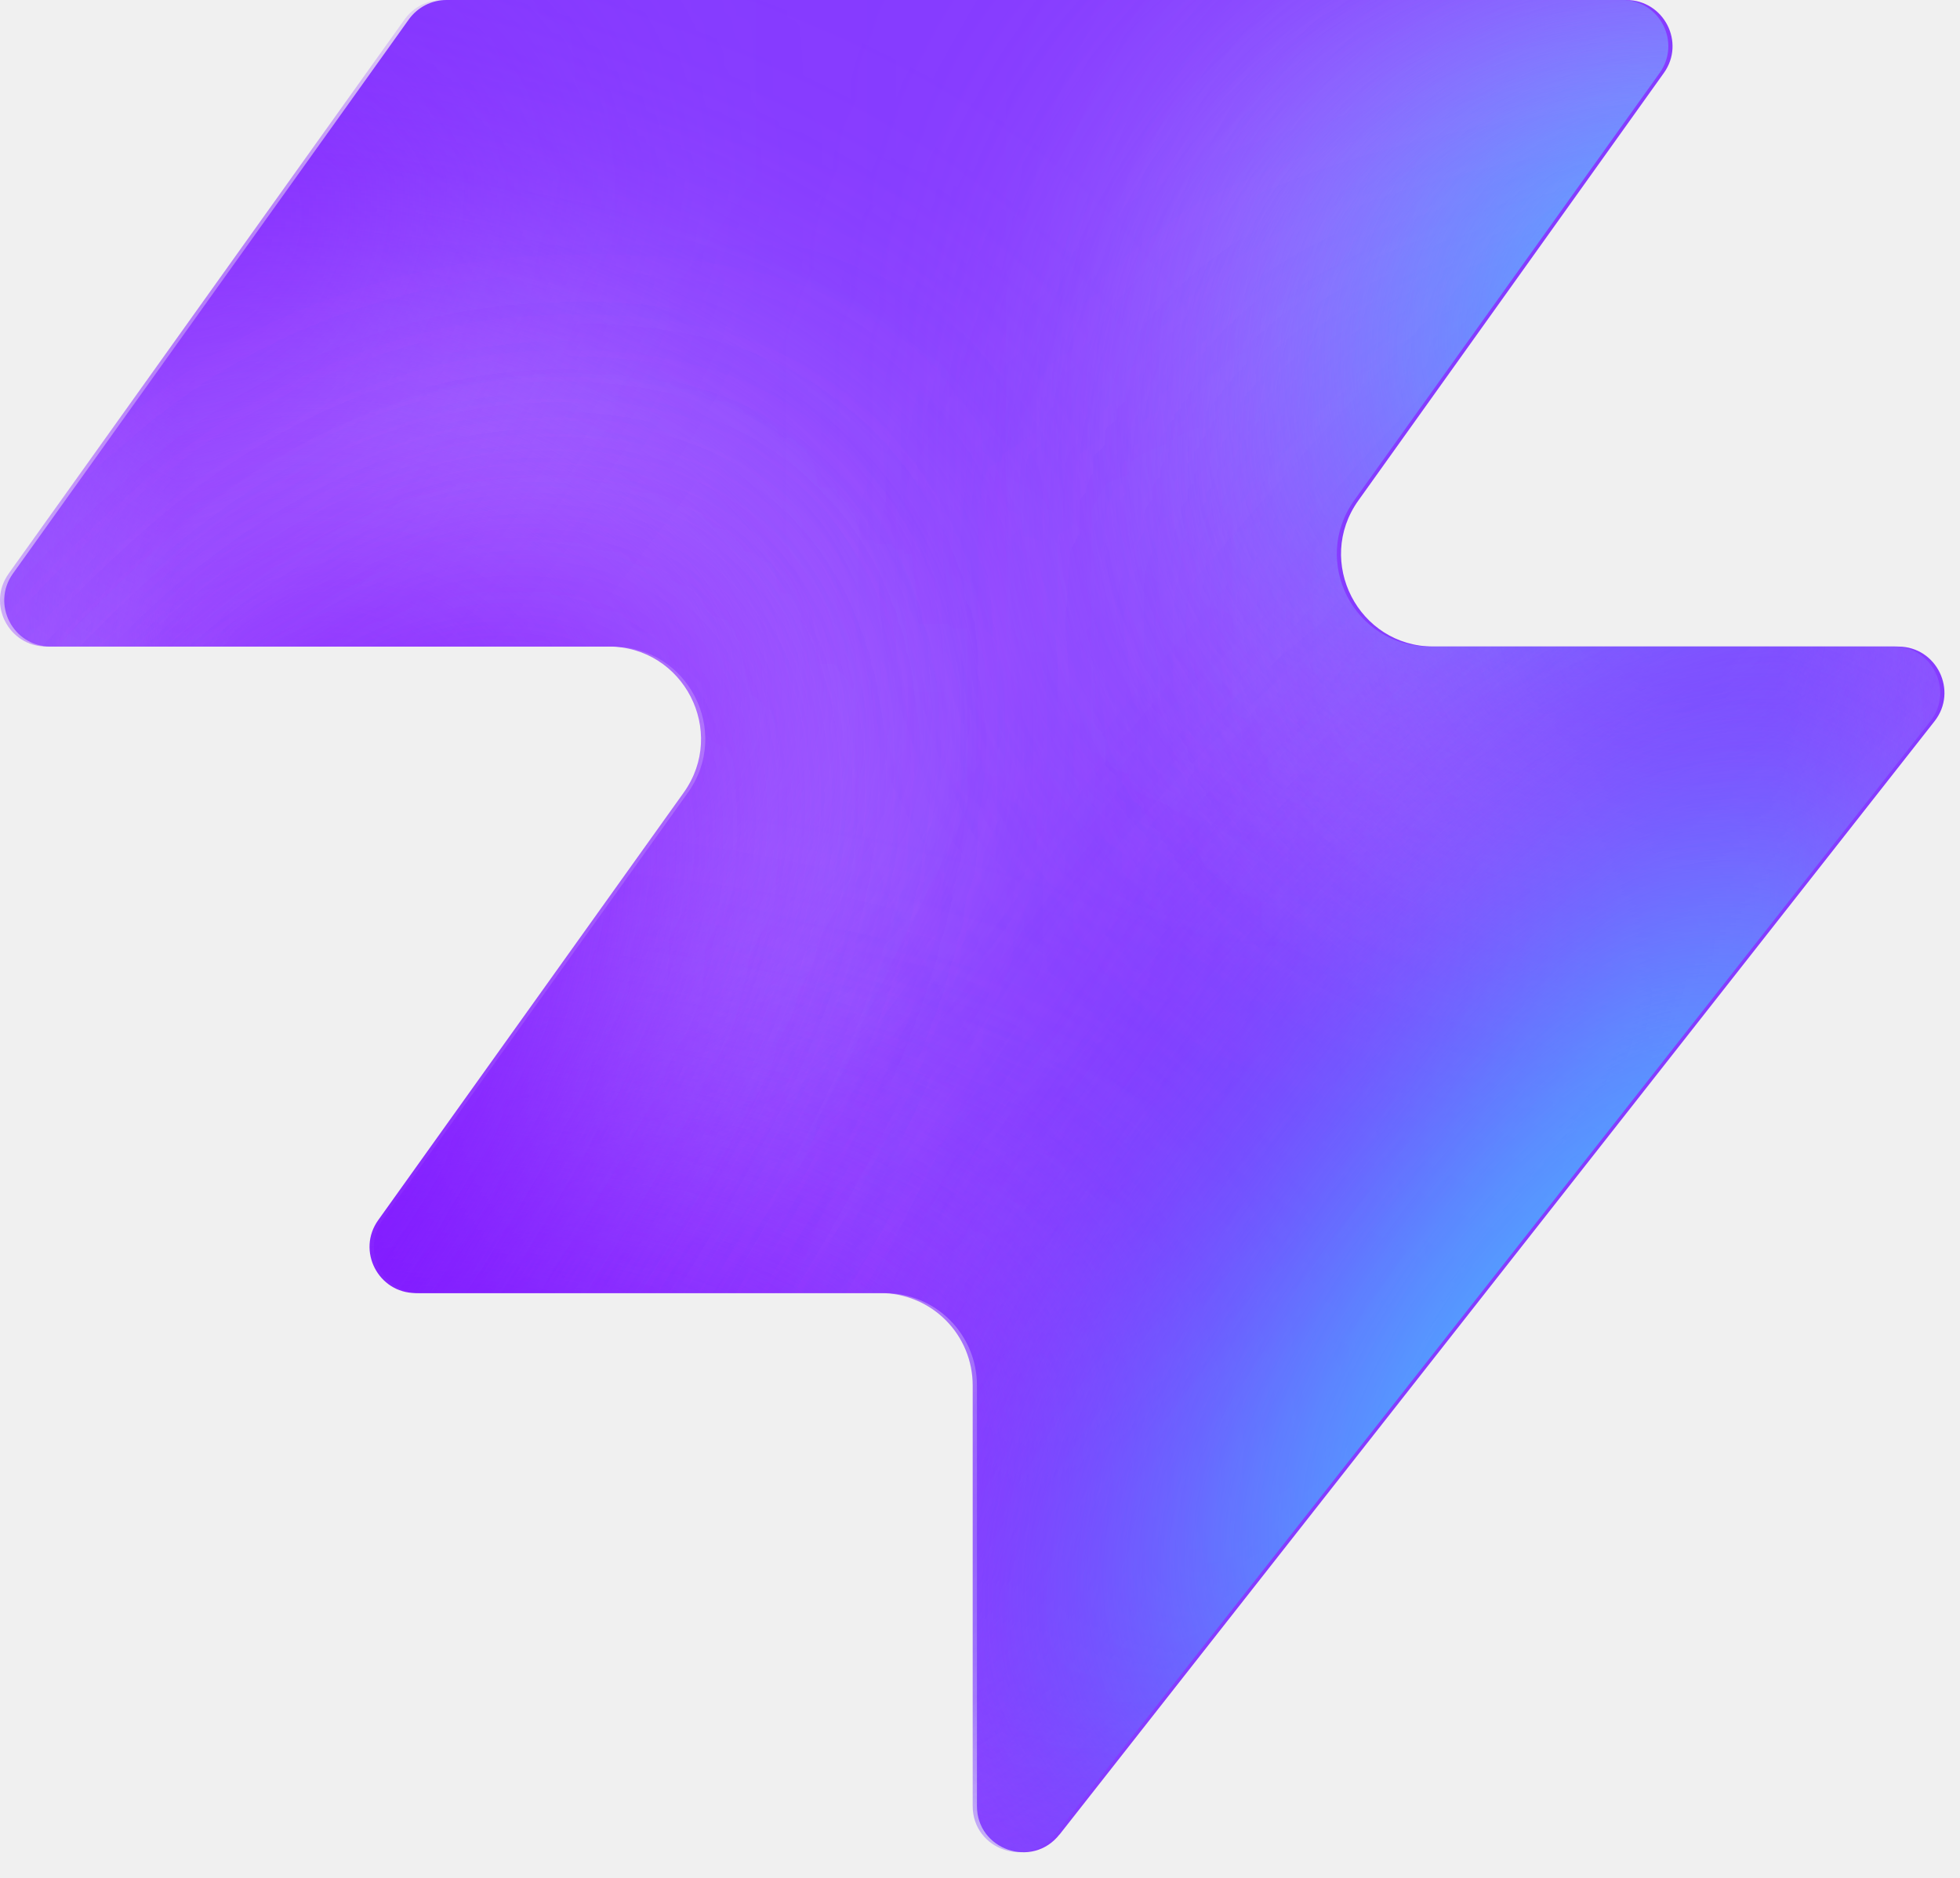
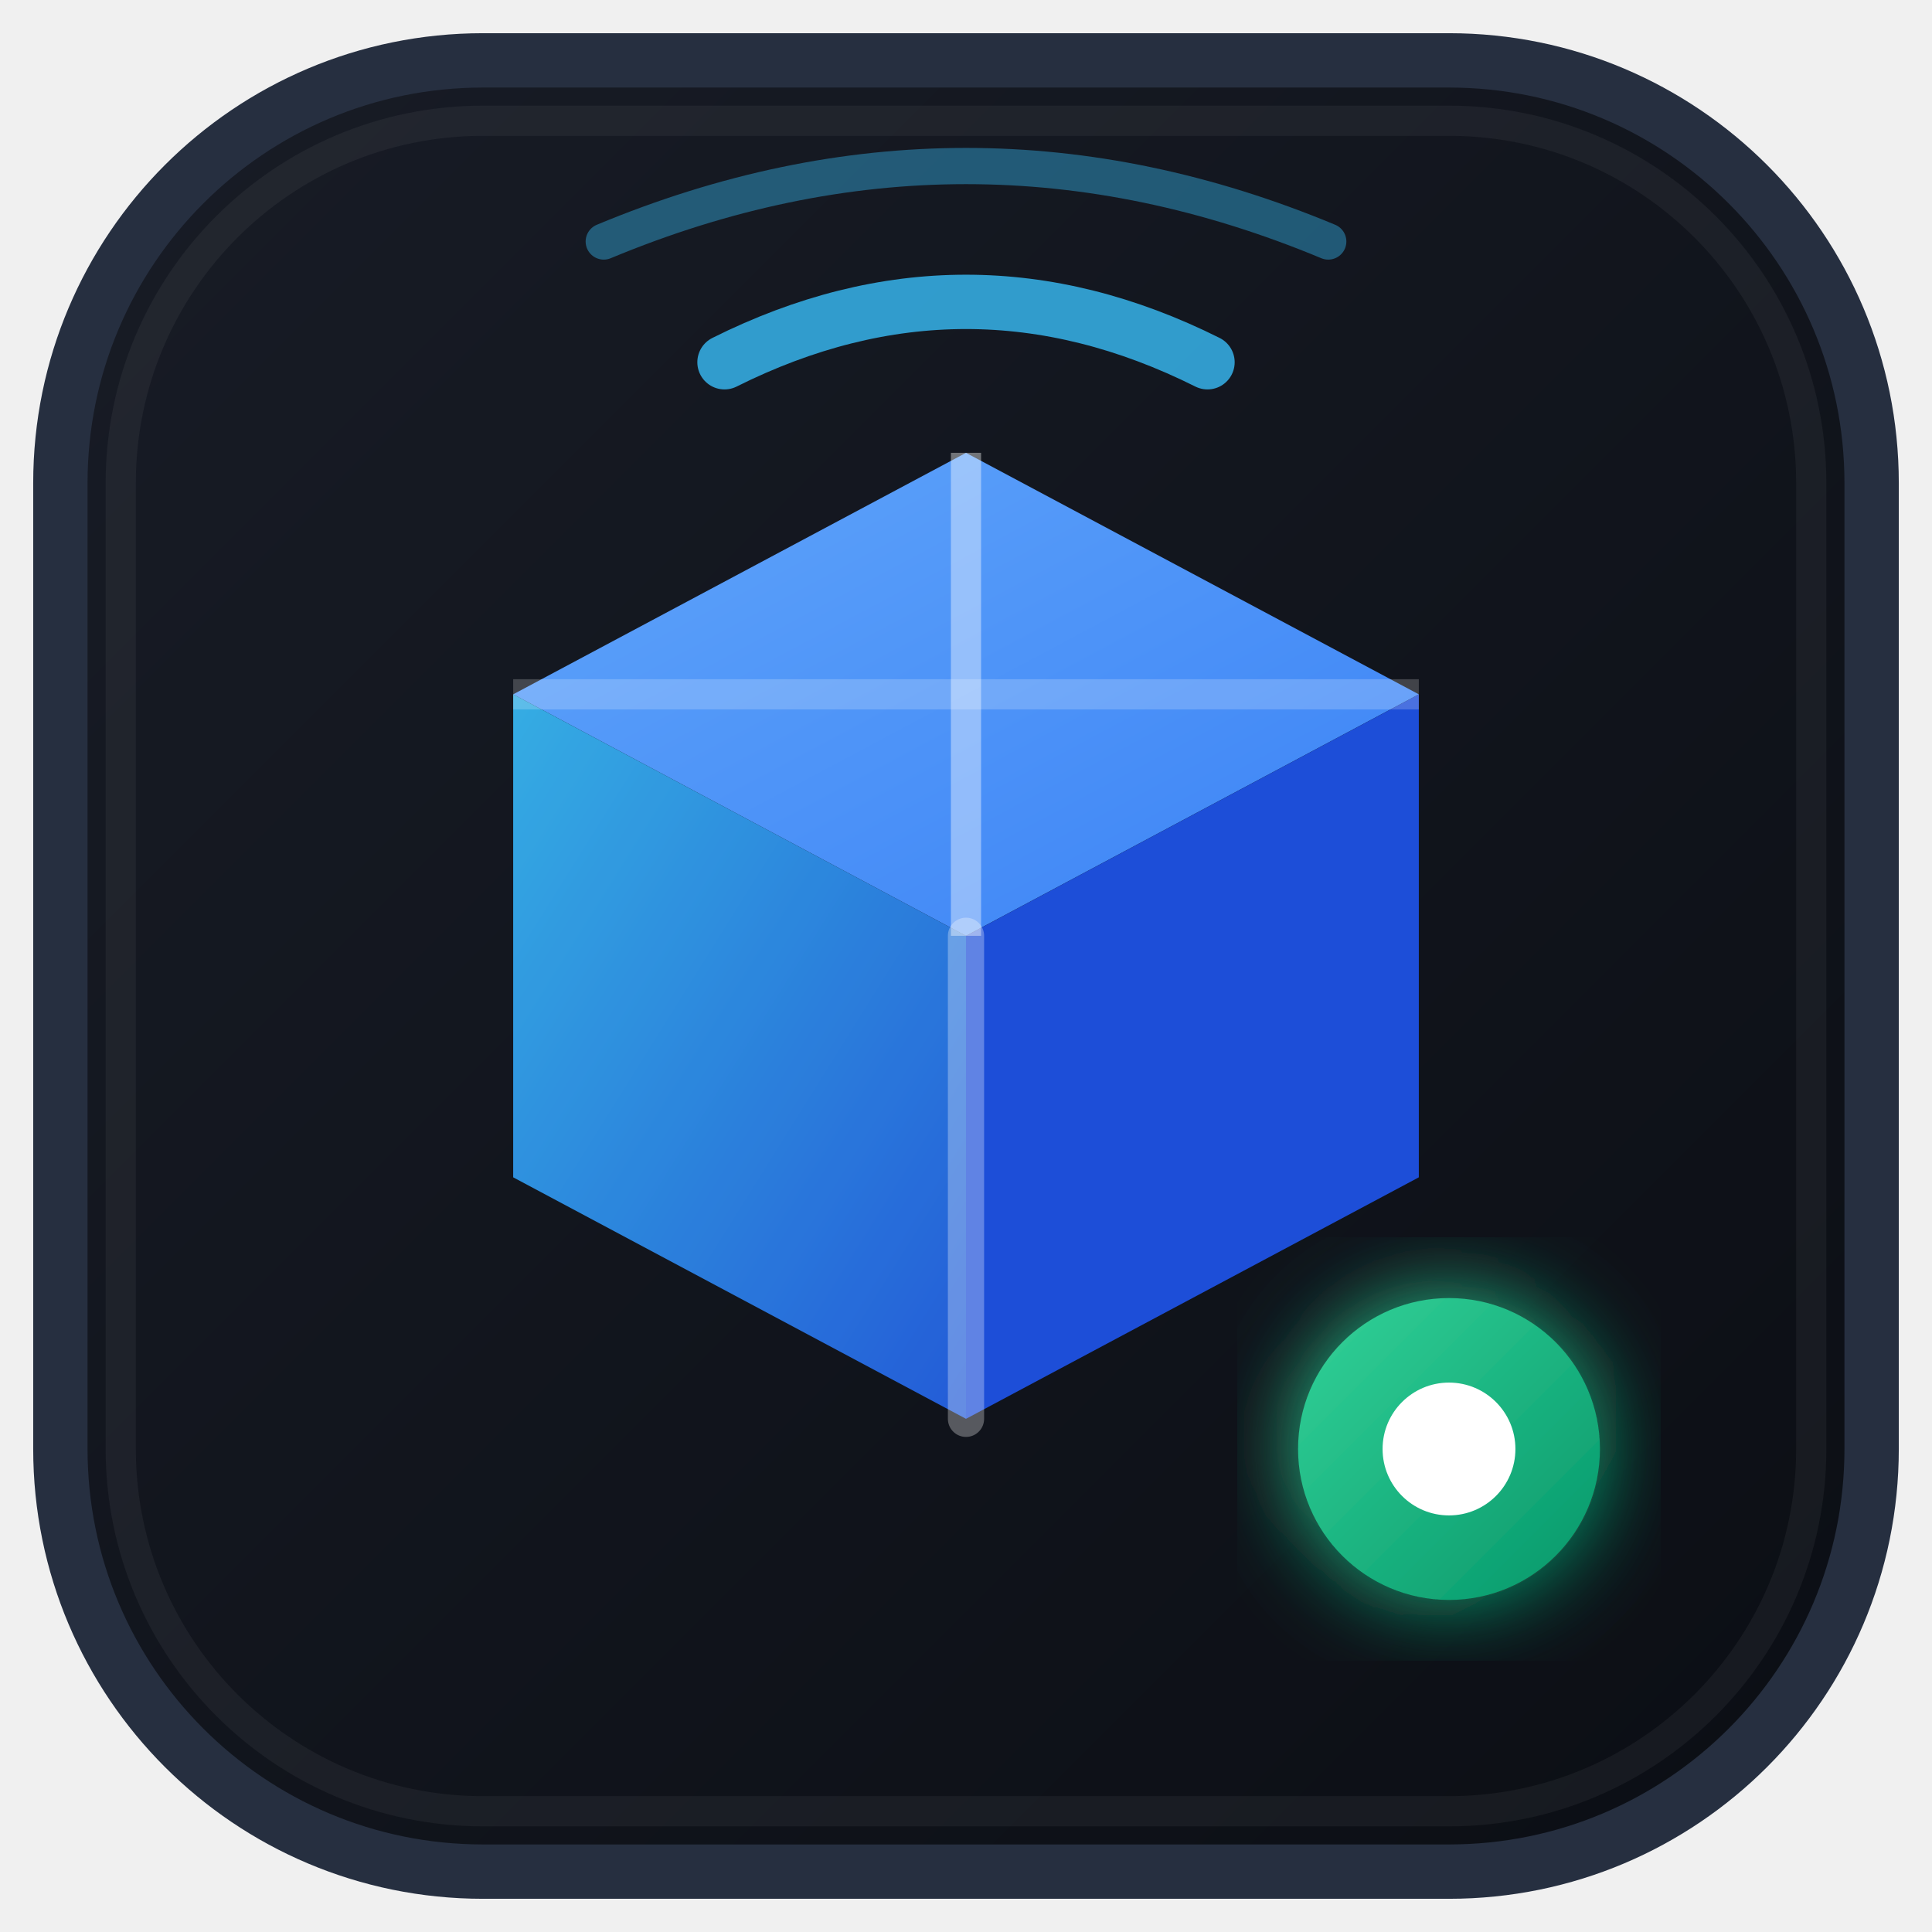
- <svg xmlns="http://www.w3.org/2000/svg" width="48" height="46" fill="none" viewBox="0 0 48 46">
-   <path fill="#863bff" d="M25.946 44.938c-.664.845-2.021.375-2.021-.698V33.937a2.26 2.26 0 0 0-2.262-2.262H10.287c-.92 0-1.456-1.04-.92-1.788l7.48-10.471c1.07-1.497 0-3.578-1.842-3.578H1.237c-.92 0-1.456-1.04-.92-1.788L10.013.474c.214-.297.556-.474.92-.474h28.894c.92 0 1.456 1.04.92 1.788l-7.48 10.471c-1.07 1.498 0 3.579 1.842 3.579h11.377c.943 0 1.473 1.088.89 1.83L25.947 44.94z" style="fill:#863bff;fill:color(display-p3 .525 .23 1);fill-opacity:1" />
-   <mask id="a" width="48" height="46" x="0" y="0" maskUnits="userSpaceOnUse" style="mask-type:alpha">
-     <path fill="#000" d="M25.842 44.938c-.664.844-2.021.375-2.021-.698V33.937a2.26 2.26 0 0 0-2.262-2.262H10.183c-.92 0-1.456-1.04-.92-1.788l7.48-10.471c1.07-1.498 0-3.579-1.842-3.579H1.133c-.92 0-1.456-1.04-.92-1.787L9.91.473c.214-.297.556-.474.92-.474h28.894c.92 0 1.456 1.04.92 1.788l-7.48 10.471c-1.07 1.498 0 3.578 1.842 3.578h11.377c.943 0 1.473 1.088.89 1.832L25.843 44.94z" style="fill:#000;fill-opacity:1" />
-   </mask>
-   <g mask="url(#a)">
-     <g filter="url(#b)">
-       <ellipse cx="5.508" cy="14.704" fill="#ede6ff" rx="5.508" ry="14.704" style="fill:#ede6ff;fill:color(display-p3 .927 .903 1);fill-opacity:1" transform="matrix(.00324 1 1 -.00324 -4.47 31.516)" />
-     </g>
-     <g filter="url(#c)">
-       <ellipse cx="10.399" cy="29.851" fill="#ede6ff" rx="10.399" ry="29.851" style="fill:#ede6ff;fill:color(display-p3 .927 .903 1);fill-opacity:1" transform="matrix(.00324 1 1 -.00324 -39.328 7.883)" />
-     </g>
-     <g filter="url(#d)">
-       <ellipse cx="5.508" cy="30.487" fill="#7e14ff" rx="5.508" ry="30.487" style="fill:#7e14ff;fill:color(display-p3 .492 .077 1);fill-opacity:1" transform="rotate(89.814 -25.913 -14.639)scale(1 -1)" />
-     </g>
-     <g filter="url(#e)">
-       <ellipse cx="5.508" cy="30.599" fill="#7e14ff" rx="5.508" ry="30.599" style="fill:#7e14ff;fill:color(display-p3 .492 .077 1);fill-opacity:1" transform="rotate(89.814 -32.644 -3.334)scale(1 -1)" />
-     </g>
-     <g filter="url(#f)">
-       <ellipse cx="5.508" cy="30.599" fill="#7e14ff" rx="5.508" ry="30.599" style="fill:#7e14ff;fill:color(display-p3 .492 .077 1);fill-opacity:1" transform="matrix(.00324 1 1 -.00324 -34.34 30.47)" />
-     </g>
-     <g filter="url(#g)">
-       <ellipse cx="14.072" cy="22.078" fill="#ede6ff" rx="14.072" ry="22.078" style="fill:#ede6ff;fill:color(display-p3 .927 .903 1);fill-opacity:1" transform="rotate(93.35 24.506 48.493)scale(-1 1)" />
-     </g>
-     <g filter="url(#h)">
-       <ellipse cx="3.47" cy="21.501" fill="#7e14ff" rx="3.47" ry="21.501" style="fill:#7e14ff;fill:color(display-p3 .492 .077 1);fill-opacity:1" transform="rotate(89.009 28.708 47.59)scale(-1 1)" />
-     </g>
-     <g filter="url(#i)">
-       <ellipse cx="3.47" cy="21.501" fill="#7e14ff" rx="3.47" ry="21.501" style="fill:#7e14ff;fill:color(display-p3 .492 .077 1);fill-opacity:1" transform="rotate(89.009 28.708 47.59)scale(-1 1)" />
-     </g>
-     <g filter="url(#j)">
-       <ellipse cx=".387" cy="8.972" fill="#7e14ff" rx="4.407" ry="29.108" style="fill:#7e14ff;fill:color(display-p3 .492 .077 1);fill-opacity:1" transform="rotate(39.51 .387 8.972)" />
-     </g>
-     <g filter="url(#k)">
-       <ellipse cx="47.523" cy="-6.092" fill="#7e14ff" rx="4.407" ry="29.108" style="fill:#7e14ff;fill:color(display-p3 .492 .077 1);fill-opacity:1" transform="rotate(37.892 47.523 -6.092)" />
-     </g>
-     <g filter="url(#l)">
-       <ellipse cx="41.412" cy="6.333" fill="#47bfff" rx="5.971" ry="9.665" style="fill:#47bfff;fill:color(display-p3 .28 .748 1);fill-opacity:1" transform="rotate(37.892 41.412 6.333)" />
-     </g>
-     <g filter="url(#m)">
-       <ellipse cx="-1.879" cy="38.332" fill="#7e14ff" rx="4.407" ry="29.108" style="fill:#7e14ff;fill:color(display-p3 .492 .077 1);fill-opacity:1" transform="rotate(37.892 -1.88 38.332)" />
-     </g>
-     <g filter="url(#n)">
-       <ellipse cx="-1.879" cy="38.332" fill="#7e14ff" rx="4.407" ry="29.108" style="fill:#7e14ff;fill:color(display-p3 .492 .077 1);fill-opacity:1" transform="rotate(37.892 -1.88 38.332)" />
-     </g>
-     <g filter="url(#o)">
-       <ellipse cx="35.651" cy="29.907" fill="#7e14ff" rx="4.407" ry="29.108" style="fill:#7e14ff;fill:color(display-p3 .492 .077 1);fill-opacity:1" transform="rotate(37.892 35.651 29.907)" />
-     </g>
-     <g filter="url(#p)">
-       <ellipse cx="38.418" cy="32.4" fill="#47bfff" rx="5.971" ry="15.297" style="fill:#47bfff;fill:color(display-p3 .28 .748 1);fill-opacity:1" transform="rotate(37.892 38.418 32.4)" />
-     </g>
-   </g>
+ <svg xmlns="http://www.w3.org/2000/svg" viewBox="0 0 64 64" width="64" height="64">
  <defs>
-     <filter id="b" width="60.045" height="41.654" x="-19.77" y="16.149" color-interpolation-filters="sRGB" filterUnits="userSpaceOnUse">
-       <feFlood flood-opacity="0" result="BackgroundImageFix" />
-       <feBlend in="SourceGraphic" in2="BackgroundImageFix" result="shape" />
-       <feGaussianBlur result="effect1_foregroundBlur_2002_17158" stdDeviation="7.659" />
-     </filter>
-     <filter id="c" width="90.34" height="51.437" x="-54.613" y="-7.533" color-interpolation-filters="sRGB" filterUnits="userSpaceOnUse">
-       <feFlood flood-opacity="0" result="BackgroundImageFix" />
-       <feBlend in="SourceGraphic" in2="BackgroundImageFix" result="shape" />
-       <feGaussianBlur result="effect1_foregroundBlur_2002_17158" stdDeviation="7.659" />
-     </filter>
-     <filter id="d" width="79.355" height="29.4" x="-49.64" y="2.03" color-interpolation-filters="sRGB" filterUnits="userSpaceOnUse">
-       <feFlood flood-opacity="0" result="BackgroundImageFix" />
-       <feBlend in="SourceGraphic" in2="BackgroundImageFix" result="shape" />
-       <feGaussianBlur result="effect1_foregroundBlur_2002_17158" stdDeviation="4.596" />
-     </filter>
-     <filter id="e" width="79.579" height="29.4" x="-45.045" y="20.029" color-interpolation-filters="sRGB" filterUnits="userSpaceOnUse">
-       <feFlood flood-opacity="0" result="BackgroundImageFix" />
-       <feBlend in="SourceGraphic" in2="BackgroundImageFix" result="shape" />
-       <feGaussianBlur result="effect1_foregroundBlur_2002_17158" stdDeviation="4.596" />
-     </filter>
-     <filter id="f" width="79.579" height="29.4" x="-43.513" y="21.178" color-interpolation-filters="sRGB" filterUnits="userSpaceOnUse">
-       <feFlood flood-opacity="0" result="BackgroundImageFix" />
-       <feBlend in="SourceGraphic" in2="BackgroundImageFix" result="shape" />
-       <feGaussianBlur result="effect1_foregroundBlur_2002_17158" stdDeviation="4.596" />
-     </filter>
-     <filter id="g" width="74.749" height="58.852" x="15.756" y="-17.901" color-interpolation-filters="sRGB" filterUnits="userSpaceOnUse">
-       <feFlood flood-opacity="0" result="BackgroundImageFix" />
-       <feBlend in="SourceGraphic" in2="BackgroundImageFix" result="shape" />
-       <feGaussianBlur result="effect1_foregroundBlur_2002_17158" stdDeviation="7.659" />
-     </filter>
-     <filter id="h" width="61.377" height="25.362" x="23.548" y="2.284" color-interpolation-filters="sRGB" filterUnits="userSpaceOnUse">
-       <feFlood flood-opacity="0" result="BackgroundImageFix" />
-       <feBlend in="SourceGraphic" in2="BackgroundImageFix" result="shape" />
-       <feGaussianBlur result="effect1_foregroundBlur_2002_17158" stdDeviation="4.596" />
-     </filter>
-     <filter id="i" width="61.377" height="25.362" x="23.548" y="2.284" color-interpolation-filters="sRGB" filterUnits="userSpaceOnUse">
-       <feFlood flood-opacity="0" result="BackgroundImageFix" />
-       <feBlend in="SourceGraphic" in2="BackgroundImageFix" result="shape" />
-       <feGaussianBlur result="effect1_foregroundBlur_2002_17158" stdDeviation="4.596" />
-     </filter>
-     <filter id="j" width="56.045" height="63.649" x="-27.636" y="-22.853" color-interpolation-filters="sRGB" filterUnits="userSpaceOnUse">
-       <feFlood flood-opacity="0" result="BackgroundImageFix" />
-       <feBlend in="SourceGraphic" in2="BackgroundImageFix" result="shape" />
-       <feGaussianBlur result="effect1_foregroundBlur_2002_17158" stdDeviation="4.596" />
-     </filter>
-     <filter id="k" width="54.814" height="64.646" x="20.116" y="-38.415" color-interpolation-filters="sRGB" filterUnits="userSpaceOnUse">
-       <feFlood flood-opacity="0" result="BackgroundImageFix" />
-       <feBlend in="SourceGraphic" in2="BackgroundImageFix" result="shape" />
-       <feGaussianBlur result="effect1_foregroundBlur_2002_17158" stdDeviation="4.596" />
-     </filter>
-     <filter id="l" width="33.541" height="35.313" x="24.641" y="-11.323" color-interpolation-filters="sRGB" filterUnits="userSpaceOnUse">
-       <feFlood flood-opacity="0" result="BackgroundImageFix" />
-       <feBlend in="SourceGraphic" in2="BackgroundImageFix" result="shape" />
-       <feGaussianBlur result="effect1_foregroundBlur_2002_17158" stdDeviation="4.596" />
-     </filter>
-     <filter id="m" width="54.814" height="64.646" x="-29.286" y="6.009" color-interpolation-filters="sRGB" filterUnits="userSpaceOnUse">
-       <feFlood flood-opacity="0" result="BackgroundImageFix" />
-       <feBlend in="SourceGraphic" in2="BackgroundImageFix" result="shape" />
-       <feGaussianBlur result="effect1_foregroundBlur_2002_17158" stdDeviation="4.596" />
-     </filter>
-     <filter id="n" width="54.814" height="64.646" x="-29.286" y="6.009" color-interpolation-filters="sRGB" filterUnits="userSpaceOnUse">
-       <feFlood flood-opacity="0" result="BackgroundImageFix" />
-       <feBlend in="SourceGraphic" in2="BackgroundImageFix" result="shape" />
-       <feGaussianBlur result="effect1_foregroundBlur_2002_17158" stdDeviation="4.596" />
-     </filter>
-     <filter id="o" width="54.814" height="64.646" x="8.244" y="-2.416" color-interpolation-filters="sRGB" filterUnits="userSpaceOnUse">
-       <feFlood flood-opacity="0" result="BackgroundImageFix" />
-       <feBlend in="SourceGraphic" in2="BackgroundImageFix" result="shape" />
-       <feGaussianBlur result="effect1_foregroundBlur_2002_17158" stdDeviation="4.596" />
-     </filter>
-     <filter id="p" width="39.409" height="43.623" x="18.713" y="10.588" color-interpolation-filters="sRGB" filterUnits="userSpaceOnUse">
-       <feFlood flood-opacity="0" result="BackgroundImageFix" />
-       <feBlend in="SourceGraphic" in2="BackgroundImageFix" result="shape" />
-       <feGaussianBlur result="effect1_foregroundBlur_2002_17158" stdDeviation="4.596" />
+     <linearGradient id="bgGrad" x1="0%" y1="0%" x2="100%" y2="100%">
+       <stop offset="0%" stop-color="#181c26" />
+       <stop offset="100%" stop-color="#0b0e14" />
+     </linearGradient>
+     <linearGradient id="primaryGrad" x1="0%" y1="0%" x2="100%" y2="100%">
+       <stop offset="0%" stop-color="#38bdf8" />
+       <stop offset="100%" stop-color="#2563eb" />
+     </linearGradient>
+     <linearGradient id="capGrad" x1="0%" y1="0%" x2="100%" y2="100%">
+       <stop offset="0%" stop-color="#60a5fa" />
+       <stop offset="100%" stop-color="#3b82f6" />
+     </linearGradient>
+     <linearGradient id="emeraldGrad" x1="0%" y1="0%" x2="100%" y2="100%">
+       <stop offset="0%" stop-color="#34d399" />
+       <stop offset="100%" stop-color="#059669" />
+     </linearGradient>
+     <filter id="glow" x="-20%" y="-20%" width="140%" height="140%">
+       <feGaussianBlur stdDeviation="1.5" result="blur" />
+       <feComposite in="SourceGraphic" in2="blur" operator="over" />
    </filter>
  </defs>
+   <rect x="2" y="2" width="60" height="60" rx="14" fill="url(#bgGrad)" stroke="#262f40" stroke-width="1.8" />
+   <rect x="4" y="4" width="56" height="56" rx="12" fill="none" stroke="rgba(255, 255, 255, 0.05)" stroke-width="1" />
+   <polygon points="32,15 47,23 32,31 17,23" fill="url(#capGrad)" />
+   <polygon points="17,23 32,31 32,47 17,39" fill="url(#primaryGrad)" opacity="0.9" />
+   <polygon points="32,31 47,23 47,39 32,47" fill="#1d4ed8" />
+   <line x1="32" y1="31" x2="32" y2="47" stroke="rgba(255, 255, 255, 0.3)" stroke-width="1.2" stroke-linecap="round" />
+   <line x1="32" y1="15" x2="32" y2="31" stroke="rgba(255, 255, 255, 0.4)" stroke-width="1" />
+   <line x1="17" y1="23" x2="47" y2="23" stroke="rgba(255, 255, 255, 0.2)" stroke-width="1" />
+   <path d="M 24 12 Q 32 8 40 12" fill="none" stroke="#38bdf8" stroke-width="1.8" stroke-linecap="round" opacity="0.8" />
+   <path d="M 20 8 Q 32 3 44 8" fill="none" stroke="#38bdf8" stroke-width="1.2" stroke-linecap="round" opacity="0.4" />
+   <circle cx="48" cy="48" r="5" fill="url(#emeraldGrad)" filter="url(#glow)" />
+   <circle cx="48" cy="48" r="2.2" fill="#ffffff" />
</svg>
